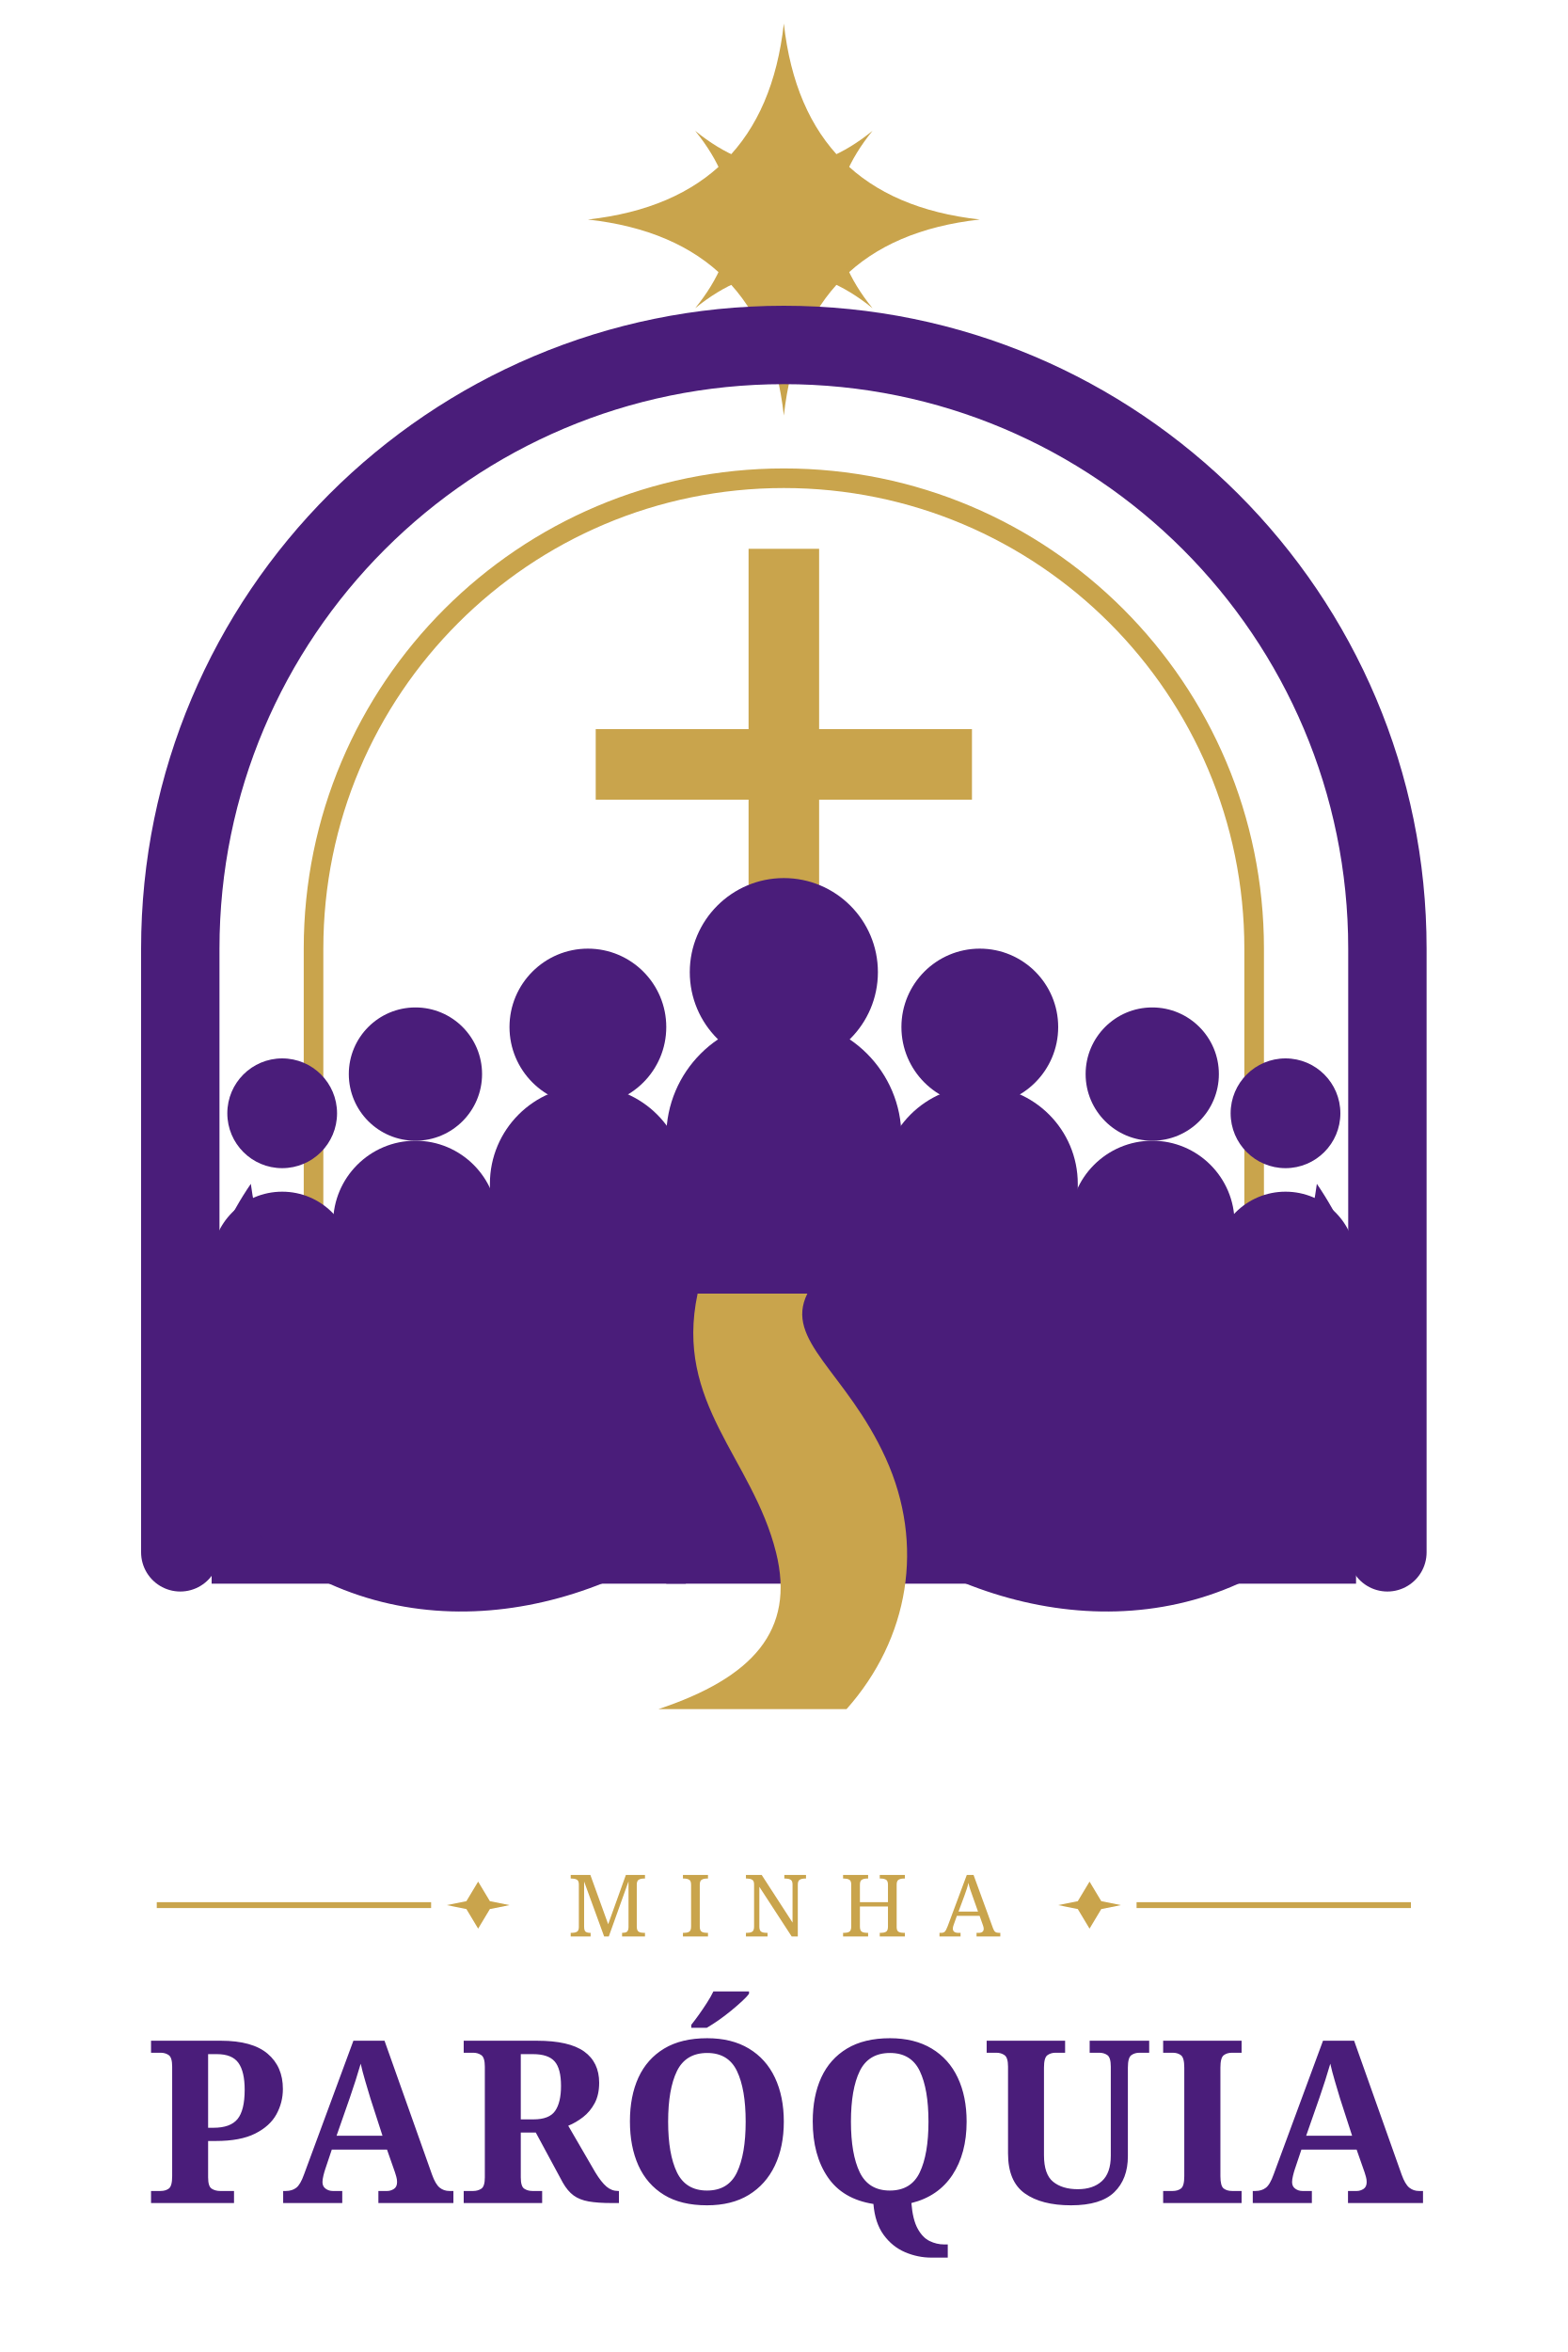
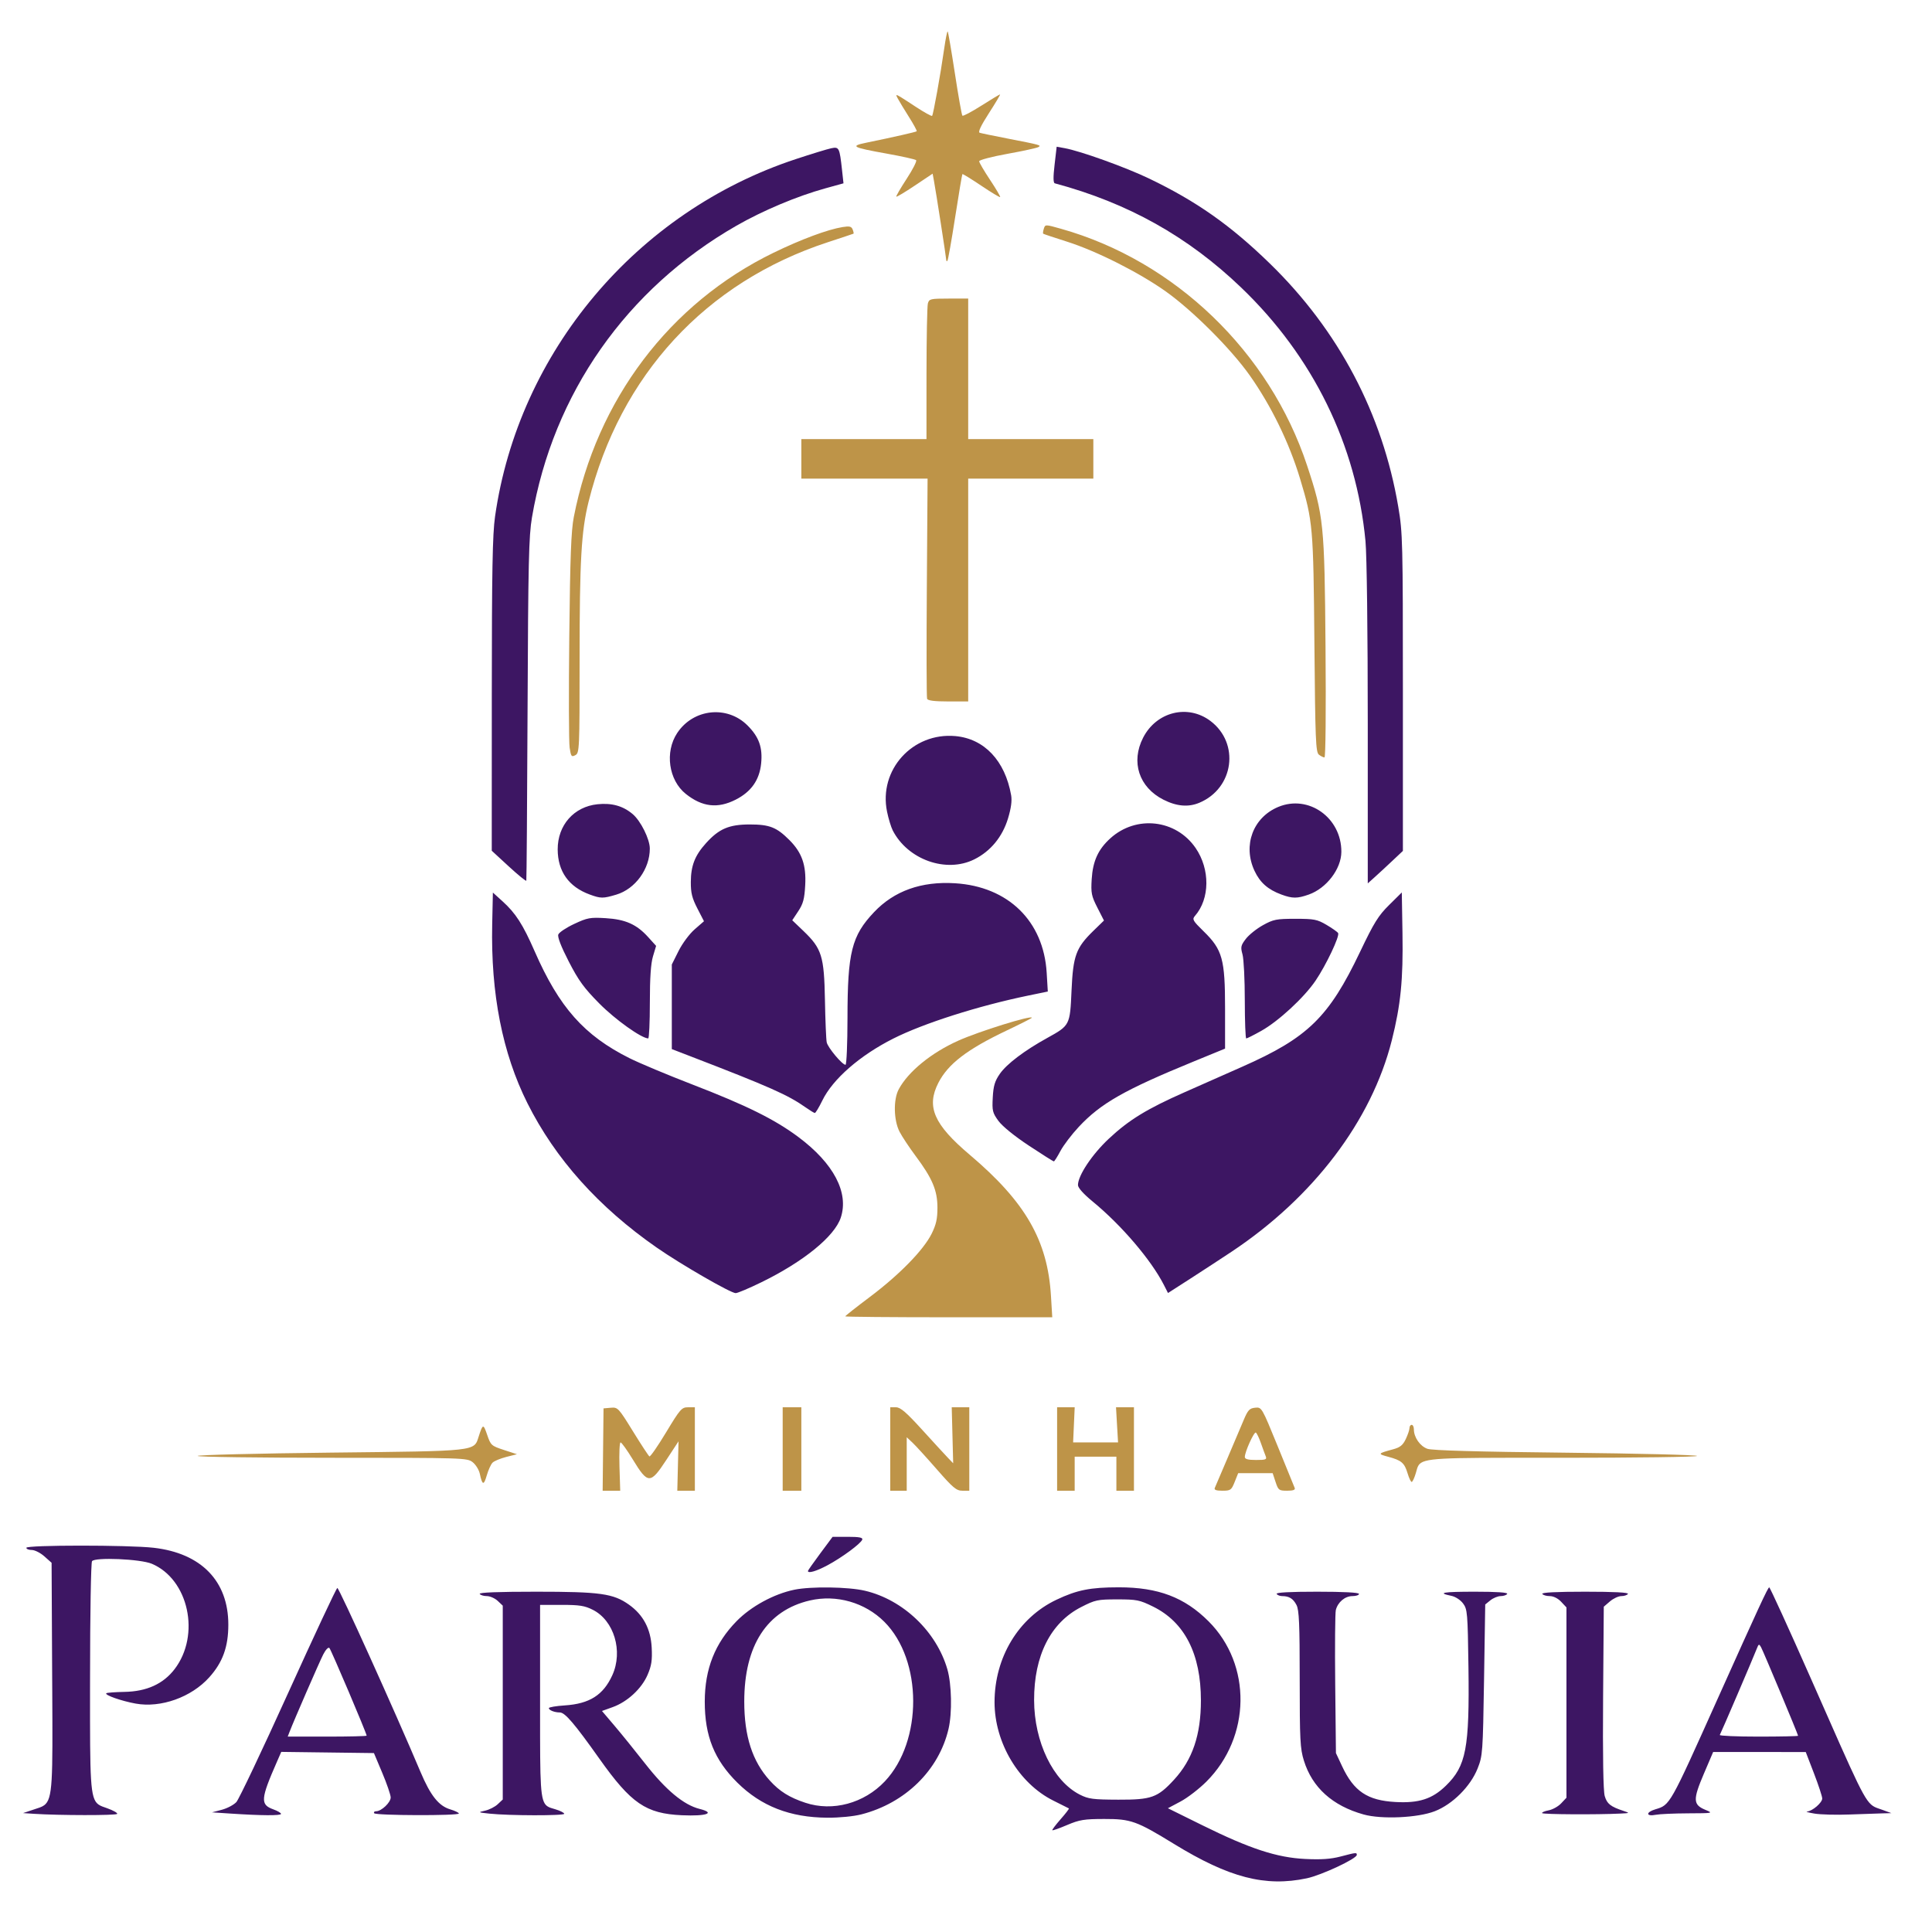
- <svg xmlns="http://www.w3.org/2000/svg" viewBox="0 0 400 600" fill="none">
-   <path d="M200 6 Q205 51 250 56 Q205 61 200 106 Q195 61 150 56 Q195 51 200 6 Z" fill="#C9A44C" />
-   <path d="M200 24 Q203 53 232 56 Q203 59 200 88 Q197 59 168 56 Q197 53 200 24 Z" fill="#C9A44C" transform="rotate(45 200 56)" />
-   <path d="M46 396 V242 A154 154 0 0 1 354 242 V396" stroke="#4A1D7A" stroke-width="20" stroke-linecap="round" />
-   <path d="M80 396 V242 A120 120 0 0 1 320 242 V396" stroke="#C9A44C" stroke-width="5" stroke-linecap="round" />
-   <path d="M191 140 h18 v46 h39 v18 h-39 v152 h-18 v-152 h-39 v-18 h39 z" fill="#C9A44C" />
-   <g fill="#4A1D7A">
-     <circle cx="72" cy="284" r="14" />
-     <path d="M54 404 V322 A18 18 0 0 1 90 322 V404 Z" />
-     <circle cx="328" cy="284" r="14" />
-     <path d="M310 404 V322 A18 18 0 0 1 346 322 V404 Z" />
-     <circle cx="106" cy="274" r="17" />
-     <path d="M85 404 V312 A21 21 0 0 1 127 312 V404 Z" />
-     <circle cx="294" cy="274" r="17" />
-     <path d="M273 404 V312 A21 21 0 0 1 315 312 V404 Z" />
-     <circle cx="150" cy="262" r="20" />
-     <path d="M125 404 V302 A25 25 0 0 1 175 302 V404 Z" />
-     <circle cx="250" cy="262" r="20" />
-     <path d="M225 404 V302 A25 25 0 0 1 275 302 V404 Z" />
-     <circle cx="200" cy="248" r="24" />
-     <path d="M170 404 V290 A30 30 0 0 1 230 290 V404 Z" />
-   </g>
-   <g fill="#4A1D7A">
-     <path d="M64 302 C42 334 42 384 84 404 C124 422 172 404 200 370 L189 346 C160 375 116 377 91 353 C72 335 66 317 64 302 Z" />
-     <path d="M64 302 C42 334 42 384 84 404 C124 422 172 404 200 370 L189 346 C160 375 116 377 91 353 C72 335 66 317 64 302 Z" transform="matrix(-1 0 0 1 400 0)" />
-   </g>
-   <path d="M178 330 C172 358 192 372 198 396 C203 416 192 428 168 436 L216 436 C232 418 236 394 226 372 C216 350 200 342 206 330 Z" fill="#C9A44C" />
-   <g>
-     <line x1="40" y1="486" x2="110" y2="486" stroke="#C9A44C" stroke-width="1.5" />
-     <path d="M122 480 l3 5 5 1 -5 1 -3 5 -3 -5 -5 -1 5 -1 z" fill="#C9A44C" />
-     <line x1="290" y1="486" x2="360" y2="486" stroke="#C9A44C" stroke-width="1.5" />
-     <path d="M278 480 l3 5 5 1 -5 1 -3 5 -3 -5 -5 -1 5 -1 z" fill="#C9A44C" />
-     <text x="200" y="494" text-anchor="middle" fill="#C9A44C" font-family="Cormorant Garamond, Garamond, Georgia, serif" font-size="22" font-weight="500" letter-spacing="8">MINHA</text>
-     <text x="200" y="562" text-anchor="middle" fill="#4A1D7A" font-family="Cormorant Garamond, Garamond, Georgia, serif" font-size="58" font-weight="600" letter-spacing="1">PARÓQUIA</text>
-   </g>
+ <svg xmlns="http://www.w3.org/2000/svg" viewBox="80 70 880 872" fill="none">
+   <path d="M 454.57 571.25 C453.03,574.41 451.48,576.98 451.13,576.95 C450.78,576.92 448.96,575.81 447.07,574.48 C438.91,568.72 430.70,565.07 394.25,551.03 L 386.00 547.85 L 386.00 509.32 L 389.08 503.16 C390.80,499.72 394.03,495.38 396.40,493.31 L 400.65 489.61 L 397.64 483.77 C395.22,479.07 394.63,476.70 394.66,471.71 C394.70,464.28 396.51,459.66 401.58,454.04 C407.51,447.48 412.06,445.54 421.50,445.53 C430.52,445.53 433.72,446.79 439.57,452.64 C445.27,458.34 447.27,464.05 446.76,473.20 C446.42,479.47 445.83,481.66 443.60,485.03 L 440.86 489.17 L 445.99 494.08 C454.32,502.07 455.38,505.50 455.75,525.50 C455.92,534.85 456.29,543.52 456.56,544.78 C457.08,547.19 463.62,555.00 465.12,555.00 C465.60,555.00 466.01,545.44 466.02,533.75 C466.04,503.76 467.92,496.25 478.10,485.49 C487.28,475.78 499.65,471.36 515.00,472.31 C539.23,473.81 555.34,489.54 556.75,513.07 L 557.26 521.63 L 548.38 523.46 C525.63,528.15 500.66,536.11 486.90,543.05 C471.67,550.72 459.32,561.50 454.57,571.25 Z M 426.78 654.06 C421.22,656.78 415.96,659.00 415.09,659.00 C412.80,659.00 390.14,645.92 379.09,638.23 C352.61,619.80 332.93,597.81 320.24,572.50 C308.86,549.79 303.51,522.65 304.19,491.02 L 304.50 476.55 L 308.83 480.47 C314.88,485.93 318.15,491.02 323.54,503.33 C334.71,528.84 346.08,541.65 366.70,551.97 C371.21,554.23 384.06,559.61 395.25,563.93 C420.05,573.50 432.91,579.87 443.72,587.95 C459.73,599.92 466.72,613.22 462.97,624.60 C460.14,633.16 446.03,644.65 426.78,654.06 Z M 640.85 640.22 C636.26,643.27 627.89,648.73 622.26,652.36 L 612.01 658.95 L 610.11 655.22 C604.31,643.86 590.84,628.09 577.75,617.32 C573.52,613.85 571.00,611.03 571.00,609.78 C571.00,605.46 577.41,595.83 585.02,588.70 C594.18,580.12 602.36,575.10 619.64,567.47 C626.71,564.34 638.51,559.12 645.85,555.87 C675.74,542.65 685.27,533.36 699.48,503.58 C705.83,490.26 707.82,487.06 712.73,482.21 L 718.50 476.50 L 718.81 495.00 C719.16,516.16 718.01,527.73 713.95,543.85 C704.72,580.47 678.23,615.40 640.85,640.22 Z M 563.00 594.28 C561.63,596.87 560.28,599.00 560.00,599.00 C559.73,599.00 554.60,595.76 548.61,591.80 C542.06,587.47 536.55,582.99 534.77,580.55 C532.08,576.85 531.86,575.92 532.19,569.88 C532.48,564.58 533.12,562.43 535.42,559.11 C538.53,554.63 546.63,548.50 557.03,542.76 C567.34,537.06 567.37,537.01 568.07,521.17 C568.78,505.29 570.09,501.71 578.02,493.98 L 582.84 489.29 L 579.83 483.39 C577.14,478.11 576.87,476.77 577.25,470.50 C577.76,462.19 580.20,456.86 585.77,451.82 C597.56,441.17 615.63,443.23 624.57,456.23 C631.24,465.93 631.11,479.39 624.28,487.19 C622.93,488.73 623.31,489.39 628.23,494.20 C636.81,502.57 638.00,506.86 638.00,529.35 L 638.00 547.63 L 623.75 553.47 C592.11,566.44 581.40,572.54 571.36,583.28 C568.14,586.73 564.38,591.68 563.00,594.28 Z M 320.30 393.00 C320.12,435.62 319.86,470.79 319.73,471.14 C319.60,471.49 316.01,468.57 311.74,464.64 L 303.99 457.50 L 304.01 386.50 C304.03,329.98 304.33,313.42 305.48,305.31 C316.14,230.35 369.90,166.43 442.42,142.49 C449.61,140.11 456.91,137.88 458.63,137.53 C462.20,136.80 462.41,137.22 463.54,147.50 L 464.20 153.50 L 455.85 155.81 C443.01,159.37 427.48,165.90 415.43,172.81 C365.36,201.53 331.91,249.25 322.30,305.69 C320.86,314.14 320.58,326.22 320.30,393.00 Z M 714.25 462.05 C711.64,464.52 708.04,467.85 706.25,469.45 L 703.00 472.37 L 703.00 399.94 C703.00,357.78 702.57,322.90 701.96,316.50 C697.84,272.69 678.08,232.36 645.36,201.00 C621.07,177.71 593.79,162.45 560.45,153.50 C559.72,153.30 559.69,150.68 560.35,145.02 L 561.30 136.83 L 564.90 137.48 C572.12,138.78 592.78,146.21 603.50,151.37 C625.00,161.70 640.48,172.60 658.35,189.98 C689.67,220.44 709.70,258.36 716.90,300.88 C718.90,312.65 719.00,316.73 719.00,385.41 L 719.00 457.58 Z M 523.79 461.42 C510.97,467.80 493.49,461.60 486.63,448.24 C485.86,446.73 484.69,442.90 484.04,439.72 C480.12,420.70 495.66,403.51 515.18,405.28 C528.35,406.48 537.79,416.49 540.56,432.22 C541.00,434.75 540.54,438.14 539.13,442.81 C536.58,451.19 531.20,457.73 523.79,461.42 Z M 654.48 539.55 C651.09,541.45 648.01,543.00 647.65,543.00 C647.29,543.00 647.00,535.24 646.99,525.75 C646.99,516.26 646.52,506.81 645.95,504.75 C645.01,501.39 645.17,500.64 647.45,497.66 C648.85,495.82 652.36,493.01 655.25,491.41 C660.01,488.77 661.38,488.50 670.00,488.50 C678.57,488.50 679.96,488.77 684.20,491.26 C686.78,492.78 689.16,494.46 689.49,494.99 C690.32,496.33 684.05,509.56 679.20,516.71 C673.97,524.41 662.34,535.15 654.48,539.55 Z M 376.00 526.66 C376.00,535.65 375.66,542.99 375.25,542.98 C372.15,542.92 360.23,534.41 352.99,527.09 C346.00,520.03 343.52,516.62 339.06,507.95 C335.55,501.13 333.87,496.78 334.30,495.65 C334.67,494.69 337.93,492.52 341.55,490.83 C347.55,488.02 348.81,487.79 355.82,488.21 C364.88,488.75 369.98,491.02 375.24,496.85 L 378.85 500.84 L 377.43 505.58 C376.44,508.85 376.00,515.39 376.00,526.66 Z M 360.69 477.50 C354.66,479.29 353.66,479.29 348.59,477.43 C339.05,473.93 334.06,466.90 334.02,456.91 C333.98,445.86 341.41,437.43 352.16,436.32 C358.67,435.65 363.74,437.07 368.17,440.80 C371.82,443.87 375.98,452.22 375.98,456.50 C376.00,465.79 369.35,474.93 360.69,477.50 Z M 626.28 435.65 C621.28,437.75 615.93,437.29 609.94,434.25 C598.77,428.59 595.00,417.07 600.68,406.00 C606.75,394.17 621.04,390.63 631.34,398.39 C644.81,408.55 642.03,429.05 626.28,435.65 Z M 676.12 477.46 C670.89,479.30 668.72,479.31 663.71,477.47 C657.52,475.20 653.91,472.01 651.39,466.60 C646.01,455.03 650.73,442.35 662.22,437.55 C676.03,431.78 691.05,442.46 690.97,458.00 C690.94,465.78 684.19,474.61 676.12,477.46 Z M 415.06 434.25 C406.90,438.39 399.84,437.57 392.37,431.61 C384.55,425.36 382.73,412.53 388.45,403.89 C395.79,392.80 411.20,391.14 420.49,400.44 C425.73,405.68 427.44,410.48 426.68,417.84 C425.90,425.33 422.13,430.67 415.06,434.25 Z" fill="#3D1663" />
+   <path d="M 521.00 338.75 L 521.00 389.50 L 511.87 389.50 C505.62,389.50 502.60,389.12 502.28,388.28 C502.02,387.61 501.97,364.77 502.16,337.53 L 502.50 288.00 L 445.00 288.00 L 445.00 270.00 L 502.00 270.00 L 502.01 240.25 C502.02,223.89 502.30,209.49 502.63,208.25 C503.20,206.13 503.75,206.00 512.12,206.00 L 521.00 206.00 L 521.00 270.00 L 578.00 270.00 L 578.00 288.00 L 521.00 288.00 Z M 558.70 660.25 L 559.29 670.00 L 512.15 670.00 C486.22,670.00 465.00,669.81 465.00,669.58 C465.00,669.35 470.06,665.36 476.25,660.71 C489.63,650.66 500.61,639.42 504.32,632.00 C506.41,627.79 507.00,625.17 506.99,620.05 C506.98,612.18 504.68,606.76 497.03,596.50 C494.16,592.65 490.88,587.70 489.74,585.50 C487.05,580.31 486.86,570.84 489.34,566.19 C493.66,558.11 504.14,549.54 516.48,544.01 C525.90,539.78 550.00,532.28 550.00,533.57 C550.00,533.77 544.87,536.37 538.60,539.35 C520.51,547.95 511.83,554.59 507.41,563.22 C501.84,574.11 505.35,582.16 521.76,596.04 C547.08,617.47 557.19,635.04 558.70,660.25 Z M 515.06 168.94 C513.41,179.57 511.82,188.51 511.53,188.80 C511.24,189.10 511.00,188.92 511.00,188.42 C510.99,187.40 506.33,157.32 505.39,152.30 L 504.80 149.10 L 496.70 154.52 C492.25,157.50 488.45,159.78 488.25,159.58 C488.05,159.39 490.18,155.72 492.97,151.44 C495.77,147.16 497.71,143.34 497.28,142.95 C496.85,142.55 490.88,141.23 484.00,139.99 C468.18,137.16 467.03,136.55 474.57,135.00 C487.41,132.36 497.19,130.14 497.54,129.79 C497.74,129.59 496.17,126.68 494.04,123.31 C491.92,119.95 489.64,116.20 488.99,114.98 L 488.91 114.83 C488.48,114.04 488.20,113.50 488.33,113.36 C488.60,113.06 490.62,114.39 496.75,118.41 L 497.30 118.77 C501.05,121.22 504.31,123.02 504.56,122.78 C505.09,122.24 508.39,103.91 510.06,92.20 C510.71,87.64 511.43,84.10 511.66,84.33 C511.89,84.55 513.36,93.15 514.94,103.44 C516.51,113.72 518.05,122.39 518.36,122.69 C518.67,123.00 522.55,120.95 526.99,118.13 C531.43,115.31 535.27,113.00 535.51,113.00 C535.76,113.00 533.48,116.84 530.46,121.52 C526.80,127.20 525.38,130.19 526.23,130.47 C526.93,130.70 532.45,131.85 538.50,133.02 C554.17,136.06 554.49,136.15 552.88,137.03 C552.12,137.44 545.76,138.82 538.75,140.09 C531.74,141.36 526.00,142.87 526.00,143.45 C526.00,144.03 528.24,147.85 530.97,151.95 C533.69,156.05 535.76,159.57 535.56,159.77 C535.36,159.97 531.48,157.63 526.93,154.57 C522.38,151.51 518.53,149.14 518.36,149.30 C518.20,149.47 516.71,158.30 515.06,168.94 Z M 683.76 364.75 C684.00,393.99 683.80,415.00 683.28,415.00 C682.79,415.00 681.65,414.44 680.75,413.75 C679.30,412.63 679.08,407.25 678.69,363.00 C678.22,309.87 678.02,307.47 672.15,288.00 C667.23,271.69 659.04,254.88 649.25,241.00 C640.74,228.95 623.27,211.47 611.00,202.75 C598.85,194.12 579.41,184.32 566.00,180.07 C560.22,178.24 555.35,176.61 555.16,176.45 C554.97,176.28 555.10,175.26 555.45,174.16 C556.08,172.18 556.10,172.18 563.29,174.21 C615.16,188.82 658.25,230.28 675.36,282.03 C682.93,304.92 683.31,308.62 683.76,364.75 Z M 344.00 370.07 C344.00,411.45 343.93,412.97 342.06,413.97 C340.31,414.90 340.06,414.57 339.46,410.55 C339.09,408.11 339.02,385.27 339.30,359.80 C339.69,323.63 340.14,311.75 341.36,305.50 C351.76,252.11 385.01,208.12 432.38,185.10 C444.93,179.00 457.05,174.50 463.81,173.42 C466.96,172.91 467.83,173.13 468.38,174.54 C468.75,175.50 468.92,176.35 468.77,176.43 C468.62,176.51 463.33,178.28 457.00,180.35 C401.44,198.56 362.44,240.87 348.10,298.50 C344.77,311.86 344.00,325.34 344.00,370.07 Z" fill="#BE9448" />
+   <path d="M 362.16 738.00 L 362.50 749.00 L 354.50 749.00 L 354.90 711.50 L 358.20 711.21 C361.40,710.93 361.70,711.24 368.29,721.92 C372.02,727.97 375.40,733.13 375.80,733.37 C376.20,733.62 379.62,728.69 383.40,722.41 C389.81,711.79 390.50,711.00 393.39,711.00 L 396.50 711.00 L 396.50 749.00 L 392.50 749.00 L 388.50 749.00 L 388.78 737.75 L 389.06 726.50 L 383.43 735.09 C376.24,746.06 375.10,746.05 368.31,734.89 C365.67,730.55 363.13,727.00 362.66,727.00 C362.20,727.00 361.98,731.95 362.16,738.00 Z M 493.00 724.65 L 493.00 749.00 L 489.25 749.00 L 485.50 749.00 L 485.50 711.00 L 488.11 711.00 C490.15,711.00 492.76,713.25 500.04,721.25 C505.16,726.89 510.44,732.62 511.76,734.00 L 514.16 736.50 L 513.50 711.00 L 521.50 711.00 L 521.50 749.00 L 518.35 749.00 C515.62,749.00 514.09,747.71 506.70,739.25 C502.02,733.89 497.03,728.41 495.60,727.08 Z M 569.50 733.50 L 569.50 749.00 L 561.50 749.00 L 561.50 711.00 L 569.51 711.00 L 569.15 719.00 L 568.79 727.00 L 589.26 727.00 L 588.79 719.00 L 588.33 711.00 L 596.50 711.00 L 596.50 749.00 L 588.50 749.00 L 588.50 733.50 Z M 642.38 745.00 C640.89,748.73 640.52,749.00 636.78,749.00 C633.97,749.00 632.94,748.63 633.31,747.75 C633.60,747.06 636.14,741.10 638.97,734.50 C641.79,727.90 645.14,720.03 646.40,717.00 C648.39,712.25 649.10,711.46 651.69,711.20 C654.69,710.90 654.69,710.90 661.96,728.70 C665.95,738.49 669.45,747.06 669.72,747.75 C670.06,748.62 669.02,749.00 666.27,749.00 C662.55,749.00 662.24,748.77 661.00,745.00 L 659.68 741.00 L 643.98 741.00 Z M 724.87 741.04 C724.22,743.22 723.38,745.00 723.00,745.00 C722.62,745.00 721.79,743.25 721.15,741.12 C719.72,736.32 718.35,735.15 712.28,733.53 C707.38,732.22 707.50,732.04 714.56,730.13 C717.72,729.28 718.98,728.26 720.31,725.48 C721.24,723.53 722.00,721.27 722.00,720.47 C722.00,719.66 722.45,719.00 723.00,719.00 C723.55,719.00 724.00,719.92 724.00,721.05 C724.00,724.69 726.83,728.74 730.18,729.91 C732.36,730.67 752.96,731.25 793.21,731.68 C826.09,732.04 853.00,732.70 853.00,733.16 C853.00,733.62 825.43,734.00 791.72,734.00 C788.26,734.00 784.99,734.00 781.89,734.00 C735.98,733.98 728.34,733.98 726.12,737.45 C725.52,738.38 725.32,739.55 724.87,741.04 Z M 304.35 736.22 C303.60,736.97 302.42,739.58 301.71,742.03 C300.35,746.73 299.68,746.56 298.54,741.26 C298.16,739.48 296.70,737.12 295.29,736.01 C292.79,734.05 291.34,734.00 231.37,734.00 C197.61,734.00 170.00,733.62 170.00,733.16 C170.00,732.70 197.26,732.02 230.57,731.65 C298.00,730.90 295.83,731.14 298.05,724.27 C299.92,718.46 300.15,718.42 301.93,723.63 C303.52,728.30 303.83,728.58 309.52,730.44 L 315.46 732.38 L 310.58 733.62 C307.90,734.31 305.09,735.48 304.35,736.22 Z M 445.00 711.00 L 445.00 749.00 L 436.50 749.00 L 436.50 711.00 Z M 647.00 733.63 C647.00,734.61 648.46,735.00 652.11,735.00 C656.58,735.00 657.12,734.78 656.50,733.25 C656.11,732.29 655.12,729.59 654.30,727.25 C653.48,724.91 652.46,722.79 652.03,722.52 C651.21,722.01 647.00,731.30 647.00,733.63 Z" fill="#BE9448" />
+   <path d="M 675.24 925.54 C656.30,929.55 639.83,925.28 614.70,909.86 C597.71,899.43 595.10,898.50 583.00,898.52 C573.82,898.53 571.70,898.88 566.08,901.26 C562.55,902.77 559.51,903.84 559.32,903.65 C559.13,903.46 560.84,901.20 563.11,898.61 C565.39,896.03 567.08,893.82 566.87,893.71 C566.67,893.59 563.47,891.99 559.77,890.15 C544.09,882.35 533.00,863.79 533.00,845.34 C533.00,824.93 543.91,806.87 561.18,798.67 C570.59,794.20 576.63,793.00 589.65,793.00 C607.55,793.00 619.55,797.56 630.50,808.50 C650.26,828.25 649.80,861.21 629.50,881.50 C626.19,884.80 620.90,888.88 617.73,890.56 L 611.96 893.63 L 627.73 901.42 C649.31,912.08 661.59,916.10 674.48,916.73 C681.82,917.09 686.14,916.79 690.64,915.61 C697.80,913.74 698.00,913.72 698.00,914.89 C698.00,916.60 681.93,924.12 675.24,925.54 Z M 472.36 896.42 C468.77,897.34 462.31,897.97 456.86,897.94 C439.87,897.83 426.75,892.73 415.89,882.01 C405.38,871.63 400.99,860.74 401.01,845.04 C401.03,830.15 405.66,818.47 415.50,808.42 C422.11,801.67 432.48,796.03 441.80,794.10 C449.38,792.53 466.40,792.77 473.98,794.56 C491.36,798.65 506.55,813.15 511.52,830.37 C513.48,837.19 513.74,850.21 512.05,857.47 C507.67,876.27 492.38,891.28 472.36,896.42 Z M 446.84 891.14 C459.29,895.26 473.54,891.41 483.03,881.38 C500.34,863.07 500.23,826.14 482.81,808.71 C474.00,799.91 460.97,796.18 448.87,798.99 C429.35,803.54 419.00,819.48 419.00,845.00 C419.00,860.85 422.67,872.20 430.63,881.01 C435.08,885.93 439.56,888.74 446.84,891.14 Z M 571.83 887.42 C575.79,889.43 577.81,889.69 589.40,889.73 C604.46,889.78 607.26,888.78 614.74,880.66 C623.18,871.51 627.00,860.23 627.00,844.50 C627.00,823.37 619.60,808.87 605.23,801.79 C599.07,798.76 597.77,798.50 588.92,798.50 C579.89,798.50 578.87,798.72 572.45,802.00 C558.55,809.10 550.97,824.11 551.02,844.39 C551.06,863.45 559.67,881.24 571.83,887.42 Z M 133.37 896.21 C132.92,896.95 106.89,896.92 95.50,896.17 L 90.50 895.84 L 95.50 894.17 C97.47,893.51 98.99,893.12 100.16,892.25 C104.06,889.34 104.01,881.14 103.80,840.03 C103.79,837.99 103.77,835.87 103.76,833.67 L 103.50 781.83 L 100.23 778.92 C98.44,777.31 95.85,776.00 94.48,776.00 C93.12,776.00 92.00,775.55 92.00,775.00 C92.00,773.69 138.54,773.68 150.00,774.99 C171.65,777.46 184.00,790.17 184.00,809.97 C184.00,820.13 181.45,827.17 175.30,834.01 C167.14,843.09 153.25,848.04 141.78,845.96 C135.29,844.78 127.59,842.08 128.41,841.26 C128.68,840.99 132.41,840.71 136.70,840.63 C146.78,840.46 154.38,837.01 159.54,830.25 C171.42,814.69 165.93,789.35 149.14,782.27 C143.97,780.09 123.12,779.20 121.91,781.11 C121.43,781.87 121.02,805.58 121.02,833.78 C121.01,835.69 121.01,837.54 121.01,839.33 C120.99,881.16 120.99,889.07 124.77,891.87 C125.82,892.65 127.15,893.04 128.85,893.64 C131.60,894.62 133.64,895.78 133.37,896.21 Z M 337.00 896.16 C337.00,897.08 311.81,897.03 303.00,896.09 C297.67,895.52 297.60,895.48 300.95,894.73 C302.85,894.31 305.44,893.00 306.70,891.81 L 309.00 889.65 L 309.00 801.35 L 306.69 799.17 C305.41,797.98 303.19,797.00 301.74,797.00 C300.30,797.00 298.84,796.55 298.50,796.00 C298.09,795.34 306.92,795.00 324.23,795.00 C353.44,795.00 359.35,795.83 366.50,800.91 C373.00,805.53 376.41,811.98 376.84,820.48 C377.13,826.25 376.76,828.68 374.96,832.87 C372.24,839.18 365.78,845.16 359.05,847.58 L 354.19 849.33 L 359.84 855.98 C362.95,859.63 369.27,867.44 373.88,873.33 C383.32,885.38 391.41,892.11 398.65,893.93 C406.10,895.81 401.89,897.32 390.63,896.82 C374.21,896.08 367.48,891.47 353.02,871.08 C341.68,855.08 337.33,850.00 335.00,850.00 C332.58,850.00 330.00,848.98 330.00,848.02 C330.00,847.61 333.26,847.05 337.25,846.79 C348.55,846.05 354.80,842.07 358.92,833.00 C363.87,822.08 359.70,808.14 350.03,803.25 C346.32,801.37 343.95,801.00 335.79,801.00 L 326.00 801.00 L 326.00 844.78 C326.00,846.41 326.00,847.98 326.00,849.49 C325.99,883.52 325.99,890.35 329.23,892.67 C330.19,893.36 331.43,893.65 333.04,894.13 C335.22,894.78 337.00,895.70 337.00,896.16 Z M 208.00 896.20 C208.00,897.05 199.01,896.99 185.04,896.06 L 176.57 895.50 L 181.05 894.32 C183.51,893.67 186.48,892.09 187.66,890.82 C188.83,889.54 199.47,867.14 211.29,841.03 C223.12,814.93 233.17,793.45 233.65,793.30 C234.37,793.07 259.89,849.49 271.56,877.15 C276.08,887.85 279.83,892.57 285.05,894.13 C287.22,894.78 289.00,895.64 289.00,896.03 C289.00,897.09 251.10,896.97 250.44,895.91 C250.13,895.41 250.52,895.00 251.31,895.00 C253.76,895.00 258.00,890.96 257.95,888.68 C257.92,887.48 256.20,882.45 254.11,877.50 L 250.32 868.50 L 229.22 868.23 L 208.11 867.96 L 206.24 872.23 C198.66,889.51 198.47,891.96 204.50,894.14 C206.43,894.83 208.00,895.76 208.00,896.20 Z M 848.88 895.95 C842.48,895.98 835.90,896.27 834.25,896.60 C829.69,897.51 829.51,895.46 834.02,894.11 C840.73,892.10 840.50,892.50 862.26,844.00 C881.00,802.25 885.28,793.00 885.86,793.02 C886.21,793.03 894.79,811.81 904.93,834.77 C926.87,884.47 929.38,890.81 933.93,893.07 C934.95,893.57 936.07,893.87 937.54,894.41 L 941.50 895.86 L 937.50 895.96 C935.30,896.01 928.55,896.24 922.50,896.48 C916.45,896.72 909.25,896.53 906.50,896.07 C903.75,895.61 902.23,895.18 903.12,895.12 C905.53,894.94 910.00,891.09 910.00,889.19 C910.00,888.27 908.31,883.13 906.25,877.77 L 902.50 868.03 L 881.41 868.01 L 860.32 868.00 L 856.05 878.00 C851.05,889.71 851.15,892.02 856.74,894.34 C860.46,895.88 860.37,895.90 848.88,895.95 Z M 733.49 895.00 C725.78,898.00 709.28,898.75 701.11,896.47 C686.94,892.52 677.72,884.21 673.91,871.95 C672.20,866.48 672.00,862.50 672.00,834.86 C672.00,809.64 671.73,803.38 670.54,801.07 C669.02,798.14 667.18,797.00 663.98,797.00 C662.95,797.00 661.84,796.55 661.50,796.00 C661.10,795.35 667.49,795.00 679.94,795.00 C691.98,795.00 699.00,795.37 699.00,796.00 C699.00,796.55 697.65,797.00 696.00,797.00 C692.63,797.00 689.35,799.75 688.45,803.35 C688.12,804.67 687.99,819.86 688.17,837.12 L 688.50 868.50 L 691.31 874.50 C696.66,885.94 702.86,890.09 715.63,890.79 C726.29,891.38 732.36,889.42 738.56,883.39 C747.82,874.39 749.36,866.33 748.86,829.39 C748.52,804.62 748.38,802.99 746.41,800.35 C745.22,798.76 742.93,797.26 741.11,796.89 C734.33,795.50 737.20,795.00 751.89,795.00 C761.79,795.00 766.90,795.35 766.50,796.00 C766.16,796.55 764.83,797.00 763.55,797.00 C762.27,797.00 760.16,797.86 758.86,798.91 L 756.50 800.82 L 755.96 835.16 C755.43,868.26 755.33,869.72 753.04,875.49 C749.81,883.67 741.62,891.85 733.49,895.00 Z M 818.00 896.06 C807.40,896.59 782.78,896.45 782.42,895.86 C782.20,895.51 783.52,894.94 785.35,894.59 C787.18,894.25 789.76,892.82 791.09,891.40 L 793.50 888.84 L 793.50 802.16 L 791.08 799.58 C789.60,798.01 787.57,797.00 785.88,797.00 C784.36,797.00 782.84,796.55 782.50,796.00 C782.10,795.35 788.84,795.00 802.00,795.00 C815.16,795.00 821.90,795.35 821.50,796.00 C821.16,796.55 819.81,797.00 818.50,797.00 C817.18,797.00 814.85,798.09 813.31,799.41 L 810.50 801.83 L 810.19 843.16 C809.99,869.87 810.26,885.77 810.93,888.07 C811.97,891.62 813.56,892.88 819.50,894.85 C822.44,895.82 822.41,895.85 818.00,896.06 Z M 211.92 858.75 L 211.05 861.00 L 229.02 861.00 C238.91,861.00 247.00,860.81 247.00,860.57 C247.00,859.52 230.81,821.41 230.03,820.63 C229.54,820.14 228.32,821.43 227.20,823.63 C225.39,827.21 213.89,853.62 211.92,858.75 Z M 863.35 860.24 C863.09,860.66 871.01,861.00 880.94,861.00 C890.87,861.00 899.00,860.83 899.00,860.62 C899.00,859.98 883.17,822.13 882.12,820.25 C881.24,818.68 881.04,818.75 880.17,821.00 C878.63,824.98 863.88,859.39 863.35,860.24 Z M 456.86 782.99 C451.82,785.68 448.00,786.79 448.00,785.56 C448.00,785.32 450.53,781.72 453.62,777.56 L 459.24 770.00 L 466.20 770.00 C471.32,770.00 473.06,770.33 472.76,771.25 C472.17,773.04 463.47,779.46 456.86,782.99 Z" fill="#3D1663" />
</svg>
